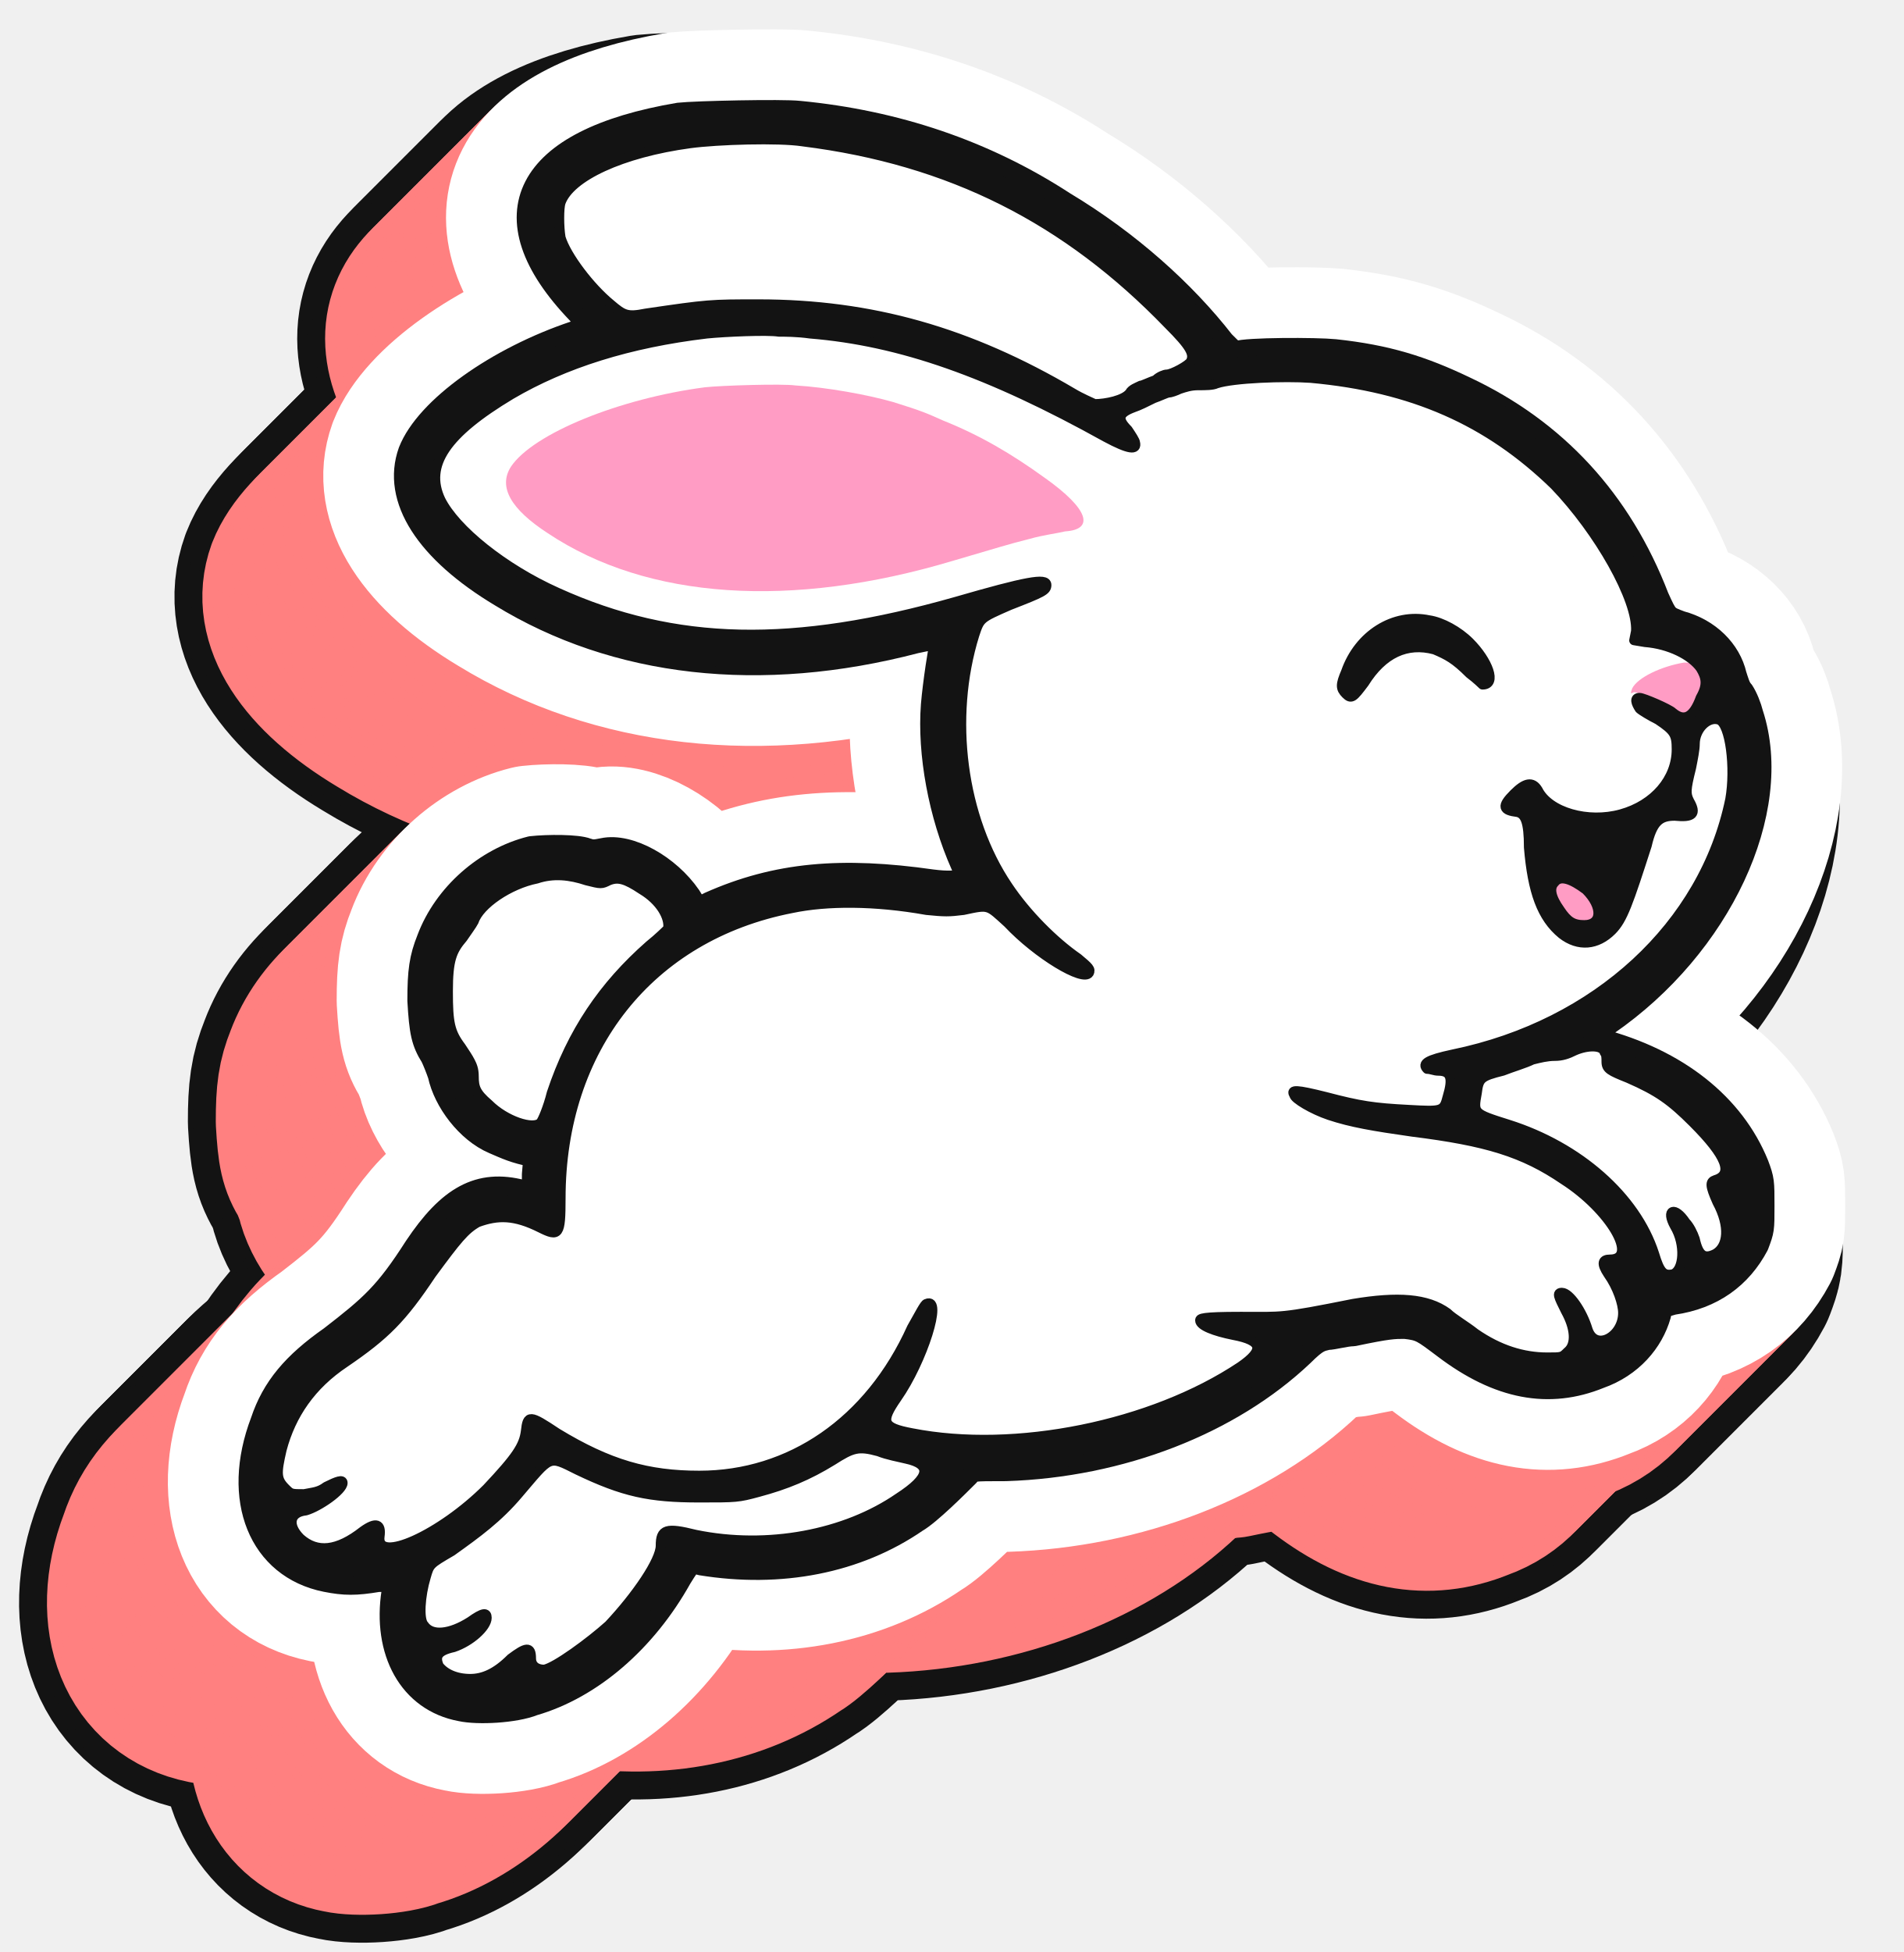
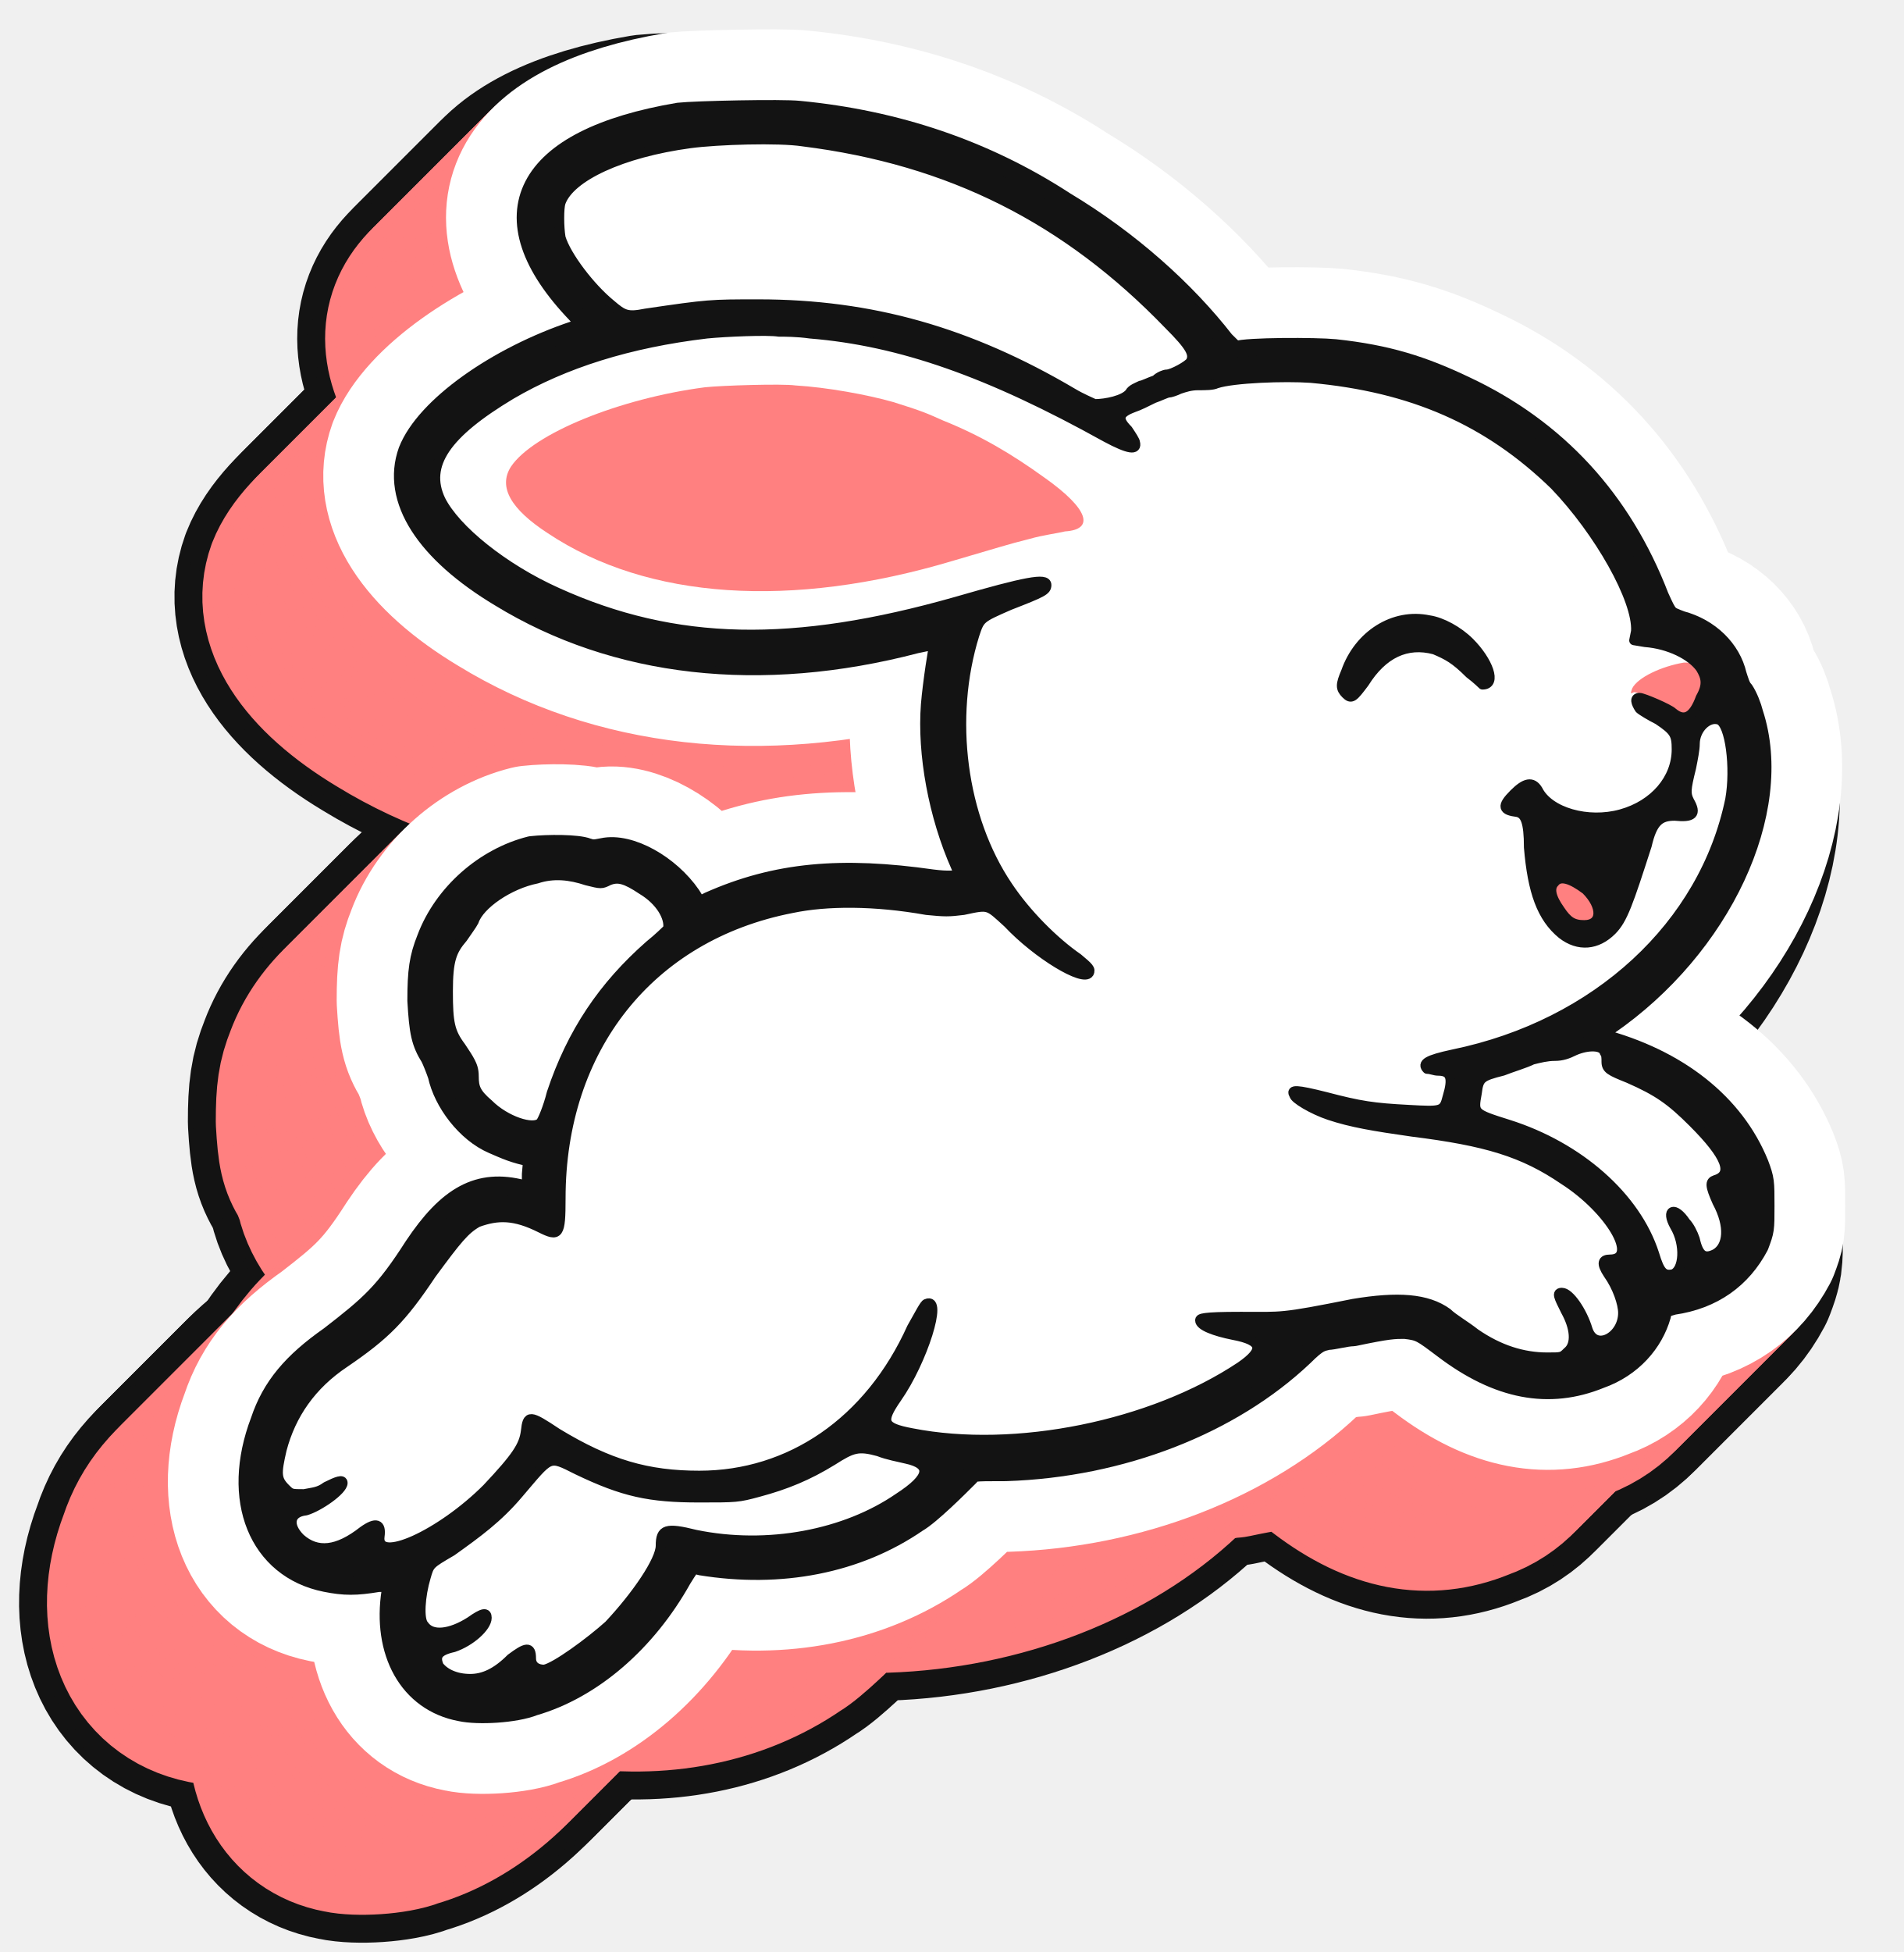
<svg xmlns="http://www.w3.org/2000/svg" width="119" height="122" viewBox="-63 -57 119 122">
  <defs>
    <path id="cut" d="m739 180c-52 5-100 21-143 49c-35 21-65 48-86 75c-5 5-6 6-8 6c-5-2-43-2-53-1c-28 3-47 9-70 20c-49 23-84 61-104 113c-5 11-5 11-13 14c-15 4-26 15-29 28c-1 3-2 7-4 9c-2 3-4 8-5 12c-17 52 17 125 78 167c6 3 10 7 10 7c0 1-3 2-6 3c-42 11-72 35-85 67c-3 8-3 9-3 22c0 13 0 13 3 21c9 17 24 28 45 31c7 2 7 2 8 7c4 14 15 27 32 33c27 11 54 6 83-16c12-9 13-10 22-11c6 0 9 0 28 4c4 0 11 2 14 2c4 1 6 1 14 9c39 37 98 60 160 62c19 0 19 0 21 3c6 6 21 21 28 25c32 22 73 30 116 23c3-1 6-1 6-1c0 0 3 4 6 9c19 34 48 59 79 68c10 4 30 5 39 3c27-5 41-31 36-63c-1-4-1-7-1-8c1 0 5 1 10 1c12 2 18 2 28 0c35-7 50-43 34-85c-6-18-17-31-37-45c-22-17-30-24-46-49c-18-27-34-36-57-30c-3 1-6 1-6 1c-1 0-1-5-1-11c-1-11-1-11 1-11c10-2 14-4 21-7c14-6 26-22 29-36c1-3 3-8 4-10c5-8 6-13 7-30c0-16-1-23-5-33c-9-24-31-43-55-49c-9-1-25-1-30 1c-3 1-4 1-9 0c-14-3-35 9-46 25c-5 8-4 8-12 4c-36-16-71-19-120-12c-8 1-14 1-18-1c-3-1-3-1 1-9c12-27 18-60 16-86c-1-12-4-31-5-35c-2-3 1-3 15 0c84 22 162 13 224-25c40-24 58-52 49-77c-9-23-47-50-89-64c-10-3-10-3-2-12c50-52 29-92-54-106c-9-1-56-2-65-1z" />
    <path id="sil" d="m739 180c-52 5-100 21-143 49c-35 21-65 48-86 75c-5 5-6 6-8 6c-5-2-43-2-53-1c-28 3-47 9-70 20c-49 23-84 61-104 113c-5 11-5 11-13 14c-15 4-26 15-29 28c-1 3-2 7-4 9c-2 3-4 8-5 12c-17 52 17 125 78 167c6 3 10 7 10 7c0 1-3 2-6 3c-42 11-72 35-85 67c-3 8-3 9-3 22c0 13 0 13 3 21c9 17 24 28 45 31c7 2 7 2 8 7c4 14 15 27 32 33c27 11 54 6 83-16c12-9 13-10 22-11c6 0 9 0 28 4c4 0 11 2 14 2c4 1 6 1 14 9c39 37 98 60 160 62c19 0 19 0 21 3c6 6 21 21 28 25c32 22 73 30 116 23c3-1 6-1 6-1c0 0 3 4 6 9c19 34 48 59 79 68c10 4 30 5 39 3c27-5 41-31 36-63c-1-4-1-7-1-8c1 0 5 1 10 1c12 2 18 2 28 0c35-7 50-43 34-85c-6-18-17-31-37-45c-22-17-30-24-46-49c-18-27-34-36-57-30c-3 1-6 1-6 1c-1 0-1-5-1-11c-1-11-1-11 1-11c10-2 14-4 21-7c14-6 26-22 29-36c1-3 3-8 4-10c5-8 6-13 7-30c0-16-1-23-5-33c-9-24-31-43-55-49c-9-1-25-1-30 1c-3 1-4 1-9 0c-14-3-35 9-46 25c-5 8-4 8-12 4c-36-16-71-19-120-12c-8 1-14 1-18-1c-3-1-3-1 1-9c12-27 18-60 16-86c-1-12-4-31-5-35c-2-3 1-3 15 0c84 22 162 13 224-25c40-24 58-52 49-77c-9-23-47-50-89-64c-10-3-10-3-2-12c50-52 29-92-54-106c-9-1-56-2-65-1z" />
  </defs>
  <g transform="scale(-0.1154734 0.1154734) translate(-626 -612)">
    <use href="#cut" x="65.45" y="65.45" fill="#131313" stroke="#131313" stroke-width="120.84" stroke-linejoin="round" />
    <use href="#cut" x="62.73" y="62.73" fill="#131313" stroke="#131313" stroke-width="120.84" stroke-linejoin="round" />
    <use href="#cut" x="60.00" y="60.00" fill="#131313" stroke="#131313" stroke-width="120.84" stroke-linejoin="round" />
    <use href="#cut" x="57.27" y="57.27" fill="#131313" stroke="#131313" stroke-width="120.84" stroke-linejoin="round" />
    <use href="#cut" x="54.54" y="54.54" fill="#131313" stroke="#131313" stroke-width="120.84" stroke-linejoin="round" />
    <use href="#cut" x="51.82" y="51.82" fill="#131313" stroke="#131313" stroke-width="120.84" stroke-linejoin="round" />
    <use href="#cut" x="49.09" y="49.09" fill="#131313" stroke="#131313" stroke-width="120.84" stroke-linejoin="round" />
    <use href="#cut" x="46.36" y="46.36" fill="#131313" stroke="#131313" stroke-width="120.84" stroke-linejoin="round" />
    <use href="#cut" x="43.64" y="43.64" fill="#131313" stroke="#131313" stroke-width="120.84" stroke-linejoin="round" />
    <use href="#cut" x="40.91" y="40.91" fill="#131313" stroke="#131313" stroke-width="120.84" stroke-linejoin="round" />
    <use href="#cut" x="38.18" y="38.18" fill="#131313" stroke="#131313" stroke-width="120.84" stroke-linejoin="round" />
    <use href="#cut" x="35.45" y="35.45" fill="#131313" stroke="#131313" stroke-width="120.84" stroke-linejoin="round" />
    <use href="#cut" x="32.73" y="32.73" fill="#131313" stroke="#131313" stroke-width="120.84" stroke-linejoin="round" />
    <use href="#cut" x="30.00" y="30.00" fill="#131313" stroke="#131313" stroke-width="120.84" stroke-linejoin="round" />
    <use href="#cut" x="27.27" y="27.27" fill="#131313" stroke="#131313" stroke-width="120.84" stroke-linejoin="round" />
    <use href="#cut" x="24.55" y="24.55" fill="#131313" stroke="#131313" stroke-width="120.84" stroke-linejoin="round" />
    <use href="#cut" x="21.82" y="21.82" fill="#131313" stroke="#131313" stroke-width="120.84" stroke-linejoin="round" />
    <use href="#cut" x="19.09" y="19.09" fill="#131313" stroke="#131313" stroke-width="120.84" stroke-linejoin="round" />
    <use href="#cut" x="16.36" y="16.36" fill="#131313" stroke="#131313" stroke-width="120.84" stroke-linejoin="round" />
    <use href="#cut" x="65.45" y="65.45" fill="#ff8080" stroke="#ff8080" stroke-width="90.63" stroke-linejoin="round" />
    <use href="#cut" x="62.73" y="62.73" fill="#ff8080" stroke="#ff8080" stroke-width="90.63" stroke-linejoin="round" />
    <use href="#cut" x="60.00" y="60.00" fill="#ff8080" stroke="#ff8080" stroke-width="90.63" stroke-linejoin="round" />
    <use href="#cut" x="57.27" y="57.27" fill="#ff8080" stroke="#ff8080" stroke-width="90.63" stroke-linejoin="round" />
    <use href="#cut" x="54.54" y="54.54" fill="#ff8080" stroke="#ff8080" stroke-width="90.63" stroke-linejoin="round" />
    <use href="#cut" x="51.82" y="51.82" fill="#ff8080" stroke="#ff8080" stroke-width="90.63" stroke-linejoin="round" />
    <use href="#cut" x="49.09" y="49.09" fill="#ff8080" stroke="#ff8080" stroke-width="90.63" stroke-linejoin="round" />
    <use href="#cut" x="46.36" y="46.36" fill="#ff8080" stroke="#ff8080" stroke-width="90.63" stroke-linejoin="round" />
    <use href="#cut" x="43.64" y="43.64" fill="#ff8080" stroke="#ff8080" stroke-width="90.63" stroke-linejoin="round" />
    <use href="#cut" x="40.91" y="40.91" fill="#ff8080" stroke="#ff8080" stroke-width="90.63" stroke-linejoin="round" />
    <use href="#cut" x="38.18" y="38.18" fill="#ff8080" stroke="#ff8080" stroke-width="90.63" stroke-linejoin="round" />
    <use href="#cut" x="35.45" y="35.45" fill="#ff8080" stroke="#ff8080" stroke-width="90.63" stroke-linejoin="round" />
    <use href="#cut" x="32.73" y="32.73" fill="#ff8080" stroke="#ff8080" stroke-width="90.63" stroke-linejoin="round" />
    <use href="#cut" x="30.00" y="30.00" fill="#ff8080" stroke="#ff8080" stroke-width="90.63" stroke-linejoin="round" />
    <use href="#cut" x="27.27" y="27.27" fill="#ff8080" stroke="#ff8080" stroke-width="90.63" stroke-linejoin="round" />
    <use href="#cut" x="24.55" y="24.55" fill="#ff8080" stroke="#ff8080" stroke-width="90.63" stroke-linejoin="round" />
    <use href="#cut" x="21.82" y="21.82" fill="#ff8080" stroke="#ff8080" stroke-width="90.63" stroke-linejoin="round" />
    <use href="#cut" x="19.09" y="19.09" fill="#ff8080" stroke="#ff8080" stroke-width="90.63" stroke-linejoin="round" />
    <use href="#cut" x="16.36" y="16.36" fill="#ff8080" stroke="#ff8080" stroke-width="90.63" stroke-linejoin="round" />
    <use href="#cut" x="13.64" y="13.64" fill="#ff8080" stroke="#ff8080" stroke-width="90.63" stroke-linejoin="round" />
    <use href="#cut" x="10.91" y="10.91" fill="#ff8080" stroke="#ff8080" stroke-width="90.63" stroke-linejoin="round" />
    <use href="#cut" x="8.18" y="8.18" fill="#ff8080" stroke="#ff8080" stroke-width="90.63" stroke-linejoin="round" />
    <use href="#cut" x="5.45" y="5.45" fill="#ff8080" stroke="#ff8080" stroke-width="90.63" stroke-linejoin="round" />
    <use href="#cut" x="2.73" y="2.73" fill="#ff8080" stroke="#ff8080" stroke-width="90.63" stroke-linejoin="round" />
    <use href="#cut" fill="#ffffff" stroke="#ffffff" stroke-width="90.63" stroke-linejoin="round" />
    <use href="#sil" fill="#131313" stroke="#131313" stroke-width="14.10" stroke-linejoin="round" />
    <path d="m739 180c-52 5-100 21-143 49c-35 21-65 48-86 75c-5 5-6 6-8 6c-5-2-43-2-53-1c-28 3-47 9-70 20c-49 23-84 61-104 113c-5 11-5 11-13 14c-15 4-26 15-29 28c-1 3-2 7-4 9c-2 3-4 8-5 12c-17 52 17 125 78 167c6 3 10 7 10 7c0 1-3 2-6 3c-42 11-72 35-85 67c-3 8-3 9-3 22c0 13 0 13 3 21c9 17 24 28 45 31c7 2 7 2 8 7c4 14 15 27 32 33c27 11 54 6 83-16c12-9 13-10 22-11c6 0 9 0 28 4c4 0 11 2 14 2c4 1 6 1 14 9c39 37 98 60 160 62c19 0 19 0 21 3c6 6 21 21 28 25c32 22 73 30 116 23c3-1 6-1 6-1c0 0 3 4 6 9c19 34 48 59 79 68c10 4 30 5 39 3c27-5 41-31 36-63c-1-4-1-7-1-8c1 0 5 1 10 1c12 2 18 2 28 0c35-7 50-43 34-85c-6-18-17-31-37-45c-22-17-30-24-46-49c-18-27-34-36-57-30c-3 1-6 1-6 1c-1 0-1-5-1-11c-1-11-1-11 1-11c10-2 14-4 21-7c14-6 26-22 29-36c1-3 3-8 4-10c5-8 6-13 7-30c0-16-1-23-5-33c-9-24-31-43-55-49c-9-1-25-1-30 1c-3 1-4 1-9 0c-14-3-35 9-46 25c-5 8-4 8-12 4c-36-16-71-19-120-12c-8 1-14 1-18-1c-3-1-3-1 1-9c12-27 18-60 16-86c-1-12-4-31-5-35c-2-3 1-3 15 0c84 22 162 13 224-25c40-24 58-52 49-77c-9-23-47-50-89-64c-10-3-10-3-2-12c50-52 29-92-54-106c-9-1-56-2-65-1z" fill="#ffffff" />
-     <path d="m741 327c-17 1-39 5-53 9c-16 5-18 6-27 10c-20 8-37 18-55 31c-24 17-27 28-11 29c4 1 12 2 19 4c12 3 18 5 42 12c87 26 165 21 219-15c20-13 27-25 20-36c-12-18-59-37-105-43c-9-1-42-2-49-1zm-489 152c-4 4-4 11 1 21c3 7 4 7 7 7c2 0 3 0 3-1c0-2 6-6 8-7c1 0 5-1 8-3c4-2 7-3 8-3c2 1 2 1 1-2c-3-6-16-12-28-14c-4 0-5 0-8 2zm76 114c-9 3-18 10-21 17c-2 4-2 4 0 7c7 7 20-2 24-17c3-8 3-9-3-7z" fill="#ff9cc4" />
+     <path d="m741 327c-17 1-39 5-53 9c-16 5-18 6-27 10c-20 8-37 18-55 31c-24 17-27 28-11 29c4 1 12 2 19 4c12 3 18 5 42 12c87 26 165 21 219-15c20-13 27-25 20-36c-12-18-59-37-105-43c-9-1-42-2-49-1zm-489 152c-4 4-4 11 1 21c3 7 4 7 7 7c2 0 3 0 3-1c0-2 6-6 8-7c1 0 5-1 8-3c4-2 7-3 8-3c2 1 2 1 1-2c-3-6-16-12-28-14c-4 0-5 0-8 2zm76 114c-9 3-18 10-21 17c-2 4-2 4 0 7c7 7 20-2 24-17c3-8 3-9-3-7z" fill="#ff8080" data-ear="" />
    <path d="m739 180c-46 5-79 15-118 35c-42 21-85 55-111 89c-5 5-6 6-8 5c-6-1-45-1-56 0c-26 4-46 9-67 20c-49 23-85 63-105 113c-4 11-4 11-11 13c-16 5-27 16-30 30c-1 3-2 5-2 6c-2 1-7 12-9 20c-2 7-2 11-2 23c0 51 33 105 85 139c4 3 7 6 7 6c0 1-3 2-7 3c-28 8-44 17-60 33c-36 34-38 77-5 99c8 5 16 8 26 9c7 2 7 2 9 7c4 18 20 31 43 37c22 6 46-1 71-20c12-9 13-10 22-11c6 0 9 0 28 4c4 0 11 1 14 2c4 1 6 1 15 10c38 36 98 59 159 61c19 0 19 0 21 3c32 39 87 57 144 48c3-1 6-1 6-1c1 0 2 2 3 5c8 14 24 35 37 47c26 22 61 34 86 27c26-6 39-31 34-62c-1-4-1-7-1-8c1 0 5 1 10 1c51 9 81-29 64-80c-7-21-18-35-39-50c-22-16-29-24-45-48c-14-20-25-29-39-32c-7-1-8-1-23 2c-3 0-3 0-3-8c0-4 0-9-1-11c0-2 0-3 2-3c1-1 5-1 8-2c19-4 37-21 42-40c1-4 3-10 4-12c7-10 9-35 6-51c-7-28-31-53-59-59c-8-2-24-2-29 0c-4 1-6 1-10 0c-14-3-35 9-46 25c-5 8-4 8-12 4c-36-16-71-19-120-12c-8 1-14 1-18-1c-3-1-3-1 1-10c12-26 18-59 16-85c-1-12-4-31-5-35c-2-3 1-3 15 0c77 20 147 15 206-15c59-30 83-68 61-98c-16-21-49-42-83-53c-10-3-10-3-1-13c49-51 28-91-55-105c-9-1-57-2-65-1zm59 16c37 5 65 18 70 32c1 3 1 13 0 19c-3 10-16 27-27 36c-7 6-9 7-19 5c-34-5-35-5-61-5c-61 0-114 15-170 48c-5 3-10 5-12 6c-6 0-16-2-19-6c-1-2-4-3-6-4c-1 0-5-2-8-3c-2-2-5-3-6-3c-3 0-12-5-13-7c-2-4 0-8 12-20c55-57 118-89 198-99c13-2 46-1 61 1zm-9 103c42 5 77 16 106 33c35 21 47 38 38 57c-8 16-34 37-63 50c-64 29-128 30-216 5c-38-11-49-13-49-9c0 3 2 4 20 11c16 7 16 7 19 16c14 45 7 99-18 136c-10 15-25 30-38 39c-6 5-7 6-6 8c3 5 28-10 44-27c11-10 10-10 24-7c8 1 10 1 20 0c28-5 54-5 73-1c77 15 125 76 125 157c0 20 1 21 11 16c14-7 23-7 34-3c7 4 11 9 25 28c16 24 25 33 47 48c18 12 29 28 34 47c3 13 3 16-2 21c-3 3-3 3-10 3c-5-1-8-1-12-4c-6-3-9-4-9-2c0 4 13 13 20 15c9 1 10 8 3 15c-9 8-20 7-34-4c-7-5-10-4-9 3c2 15-33-1-58-26c-16-17-20-23-21-31c-1-9-2-9-17 1c-28 17-49 23-77 23c-49 0-92-29-115-80c-4-7-7-13-8-13c-9-4 2 31 16 51c9 13 8 16-8 19c-56 11-130-4-178-36c-13-9-12-14 4-17c10-2 18-5 18-8c0-1-1-2-22-2c-23 0-21 1-61-7c-24-4-40-3-51 5c-3 3-10 7-15 11c-13 9-26 13-39 13c-8 0-8 0-11-3c-5-4-4-13 1-22c4-8 5-10 2-10c-4 0-11 10-14 20c-4 12-19 4-19-9c0-5 3-14 8-21c4-6 3-8-1-8c-16 0 0-27 25-43c22-15 42-21 82-26c21-3 33-5 45-9c9-3 19-9 19-11c2-3-1-3-17 1c-19 5-26 6-45 7c-18 1-19 1-21-7c-3-10-2-14 5-14c2 0 4-1 6-1c3-3 0-5-14-8c-78-16-136-70-150-138c-3-17 0-41 6-43c6-2 13 5 13 13c0 3 1 8 2 13c3 12 3 14 1 18c-4 7-2 9 8 8c8 0 12 3 15 16c10 31 13 40 19 46c8 8 18 9 27 2c11-9 16-23 18-47c0-14 2-18 6-19c8-1 9-3 2-10c-6-6-10-7-13-2c-6 12-27 18-45 13c-18-5-30-19-30-35c0-8 1-10 10-16c4-2 9-5 10-6c2-3 3-6 0-6c-2 0-16 6-18 8c-6 5-11 3-15-8c-4-7-3-11 0-16c5-7 17-13 30-14l6-1l-1-5c-1-17 20-54 44-79c36-35 77-53 132-58c14-1 42 0 51 3c2 1 6 1 10 1c4 0 7 1 10 2c2 1 5 2 6 2c1 0 5 2 8 3c4 2 8 4 11 5c8 3 9 6 3 12c-2 3-4 6-4 7c-1 4 3 4 16-3c63-35 111-52 160-56c7-1 14-1 17-1c6-1 29 0 39 1zm92 295c15 3 31 14 34 23c1 2 4 6 6 9c6 7 8 12 8 29c0 17-1 22-7 30c-2 3-4 6-5 8c-1 2-2 4-2 8c0 6-1 9-8 15c-9 9-24 14-28 10c-1-1-4-8-6-16c-11-33-28-58-53-80c-5-4-9-8-10-9c-1-6 4-15 14-21c9-6 13-7 18-5c4 2 4 2 12 0c9-3 18-4 27-1zm-551 2c3 3 2 8-3 15c-4 6-7 8-13 8c-10 0-10-10-1-19c8-6 14-8 17-4zm-11 91c4 2 7 3 11 3c4 0 8 1 12 2c4 2 11 4 16 6c12 3 13 4 14 12c2 11 2 11-17 17c-38 12-69 39-79 70c-3 10-5 12-10 11c-6-2-7-16-1-26c5-9 0-11-6-2c-2 2-4 6-5 9c-2 9-5 11-11 8c-7-4-8-15-1-28c4-9 4-11 1-12c-10-3-6-13 12-31c12-12 19-17 35-24c10-4 12-5 12-9c0-2 0-4 1-5c1-4 9-4 16-1zm402 222c13 8 25 13 40 17c11 3 12 3 32 3c27 0 41-3 66-15c16-8 14-8 32 13c11 13 22 21 36 31c12 7 12 7 14 14c3 10 4 23 1 26c-4 6-14 5-25-2c-7-5-9-5-9-2c0 5 9 13 18 16c9 2 10 5 8 10c-3 4-9 7-17 7c-7 0-14-3-22-11c-8-6-11-7-11 0c0 4-3 6-7 6c-6-1-25-15-35-24c-15-16-28-35-28-43c0-9-3-10-19-6c-39 8-81 0-110-20c-17-11-18-18-4-21c4-1 10-2 15-4c11-3 14-2 25 5zm-323-455c-7 1-16 6-22 12c-10 10-15 23-7 23c0 0 3-3 7-6c8-8 12-10 19-13c15-4 28 2 38 18c6 8 7 9 10 6c3-3 3-5 0-12c-7-20-26-32-45-28z" fill="#131313" stroke="#131313" stroke-width="5.196" stroke-linejoin="round" />
  </g>
</svg>
